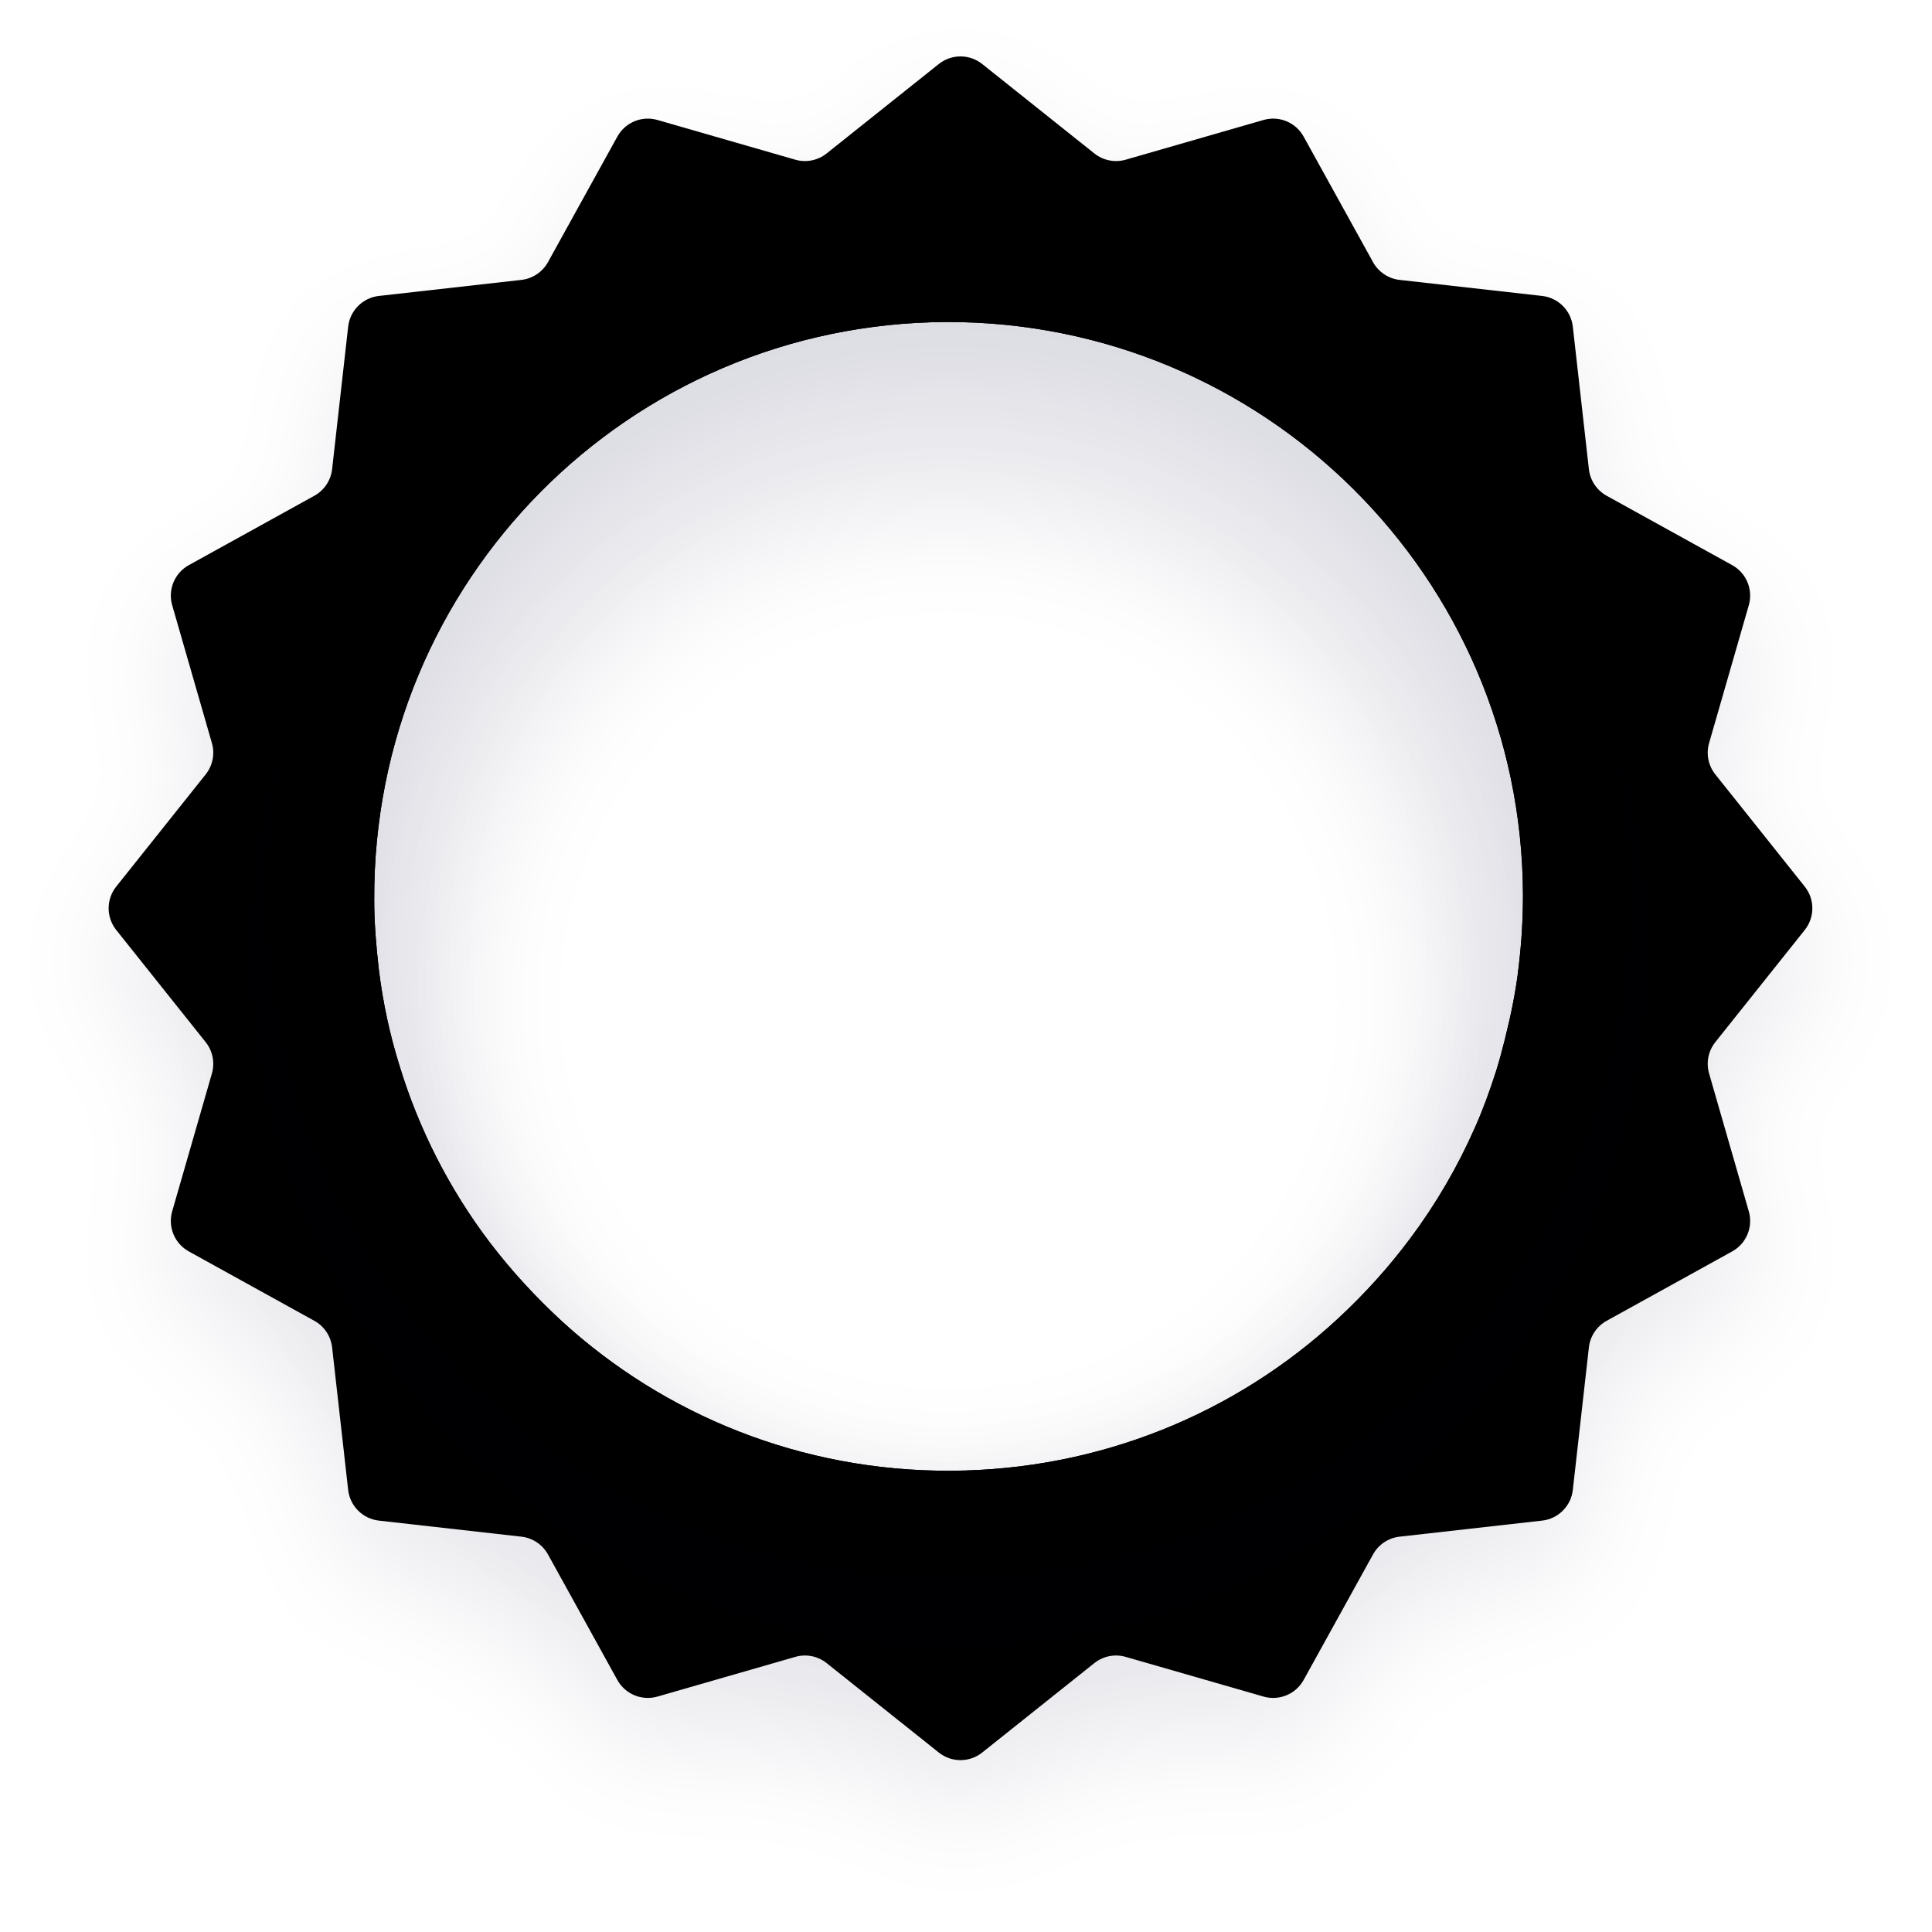
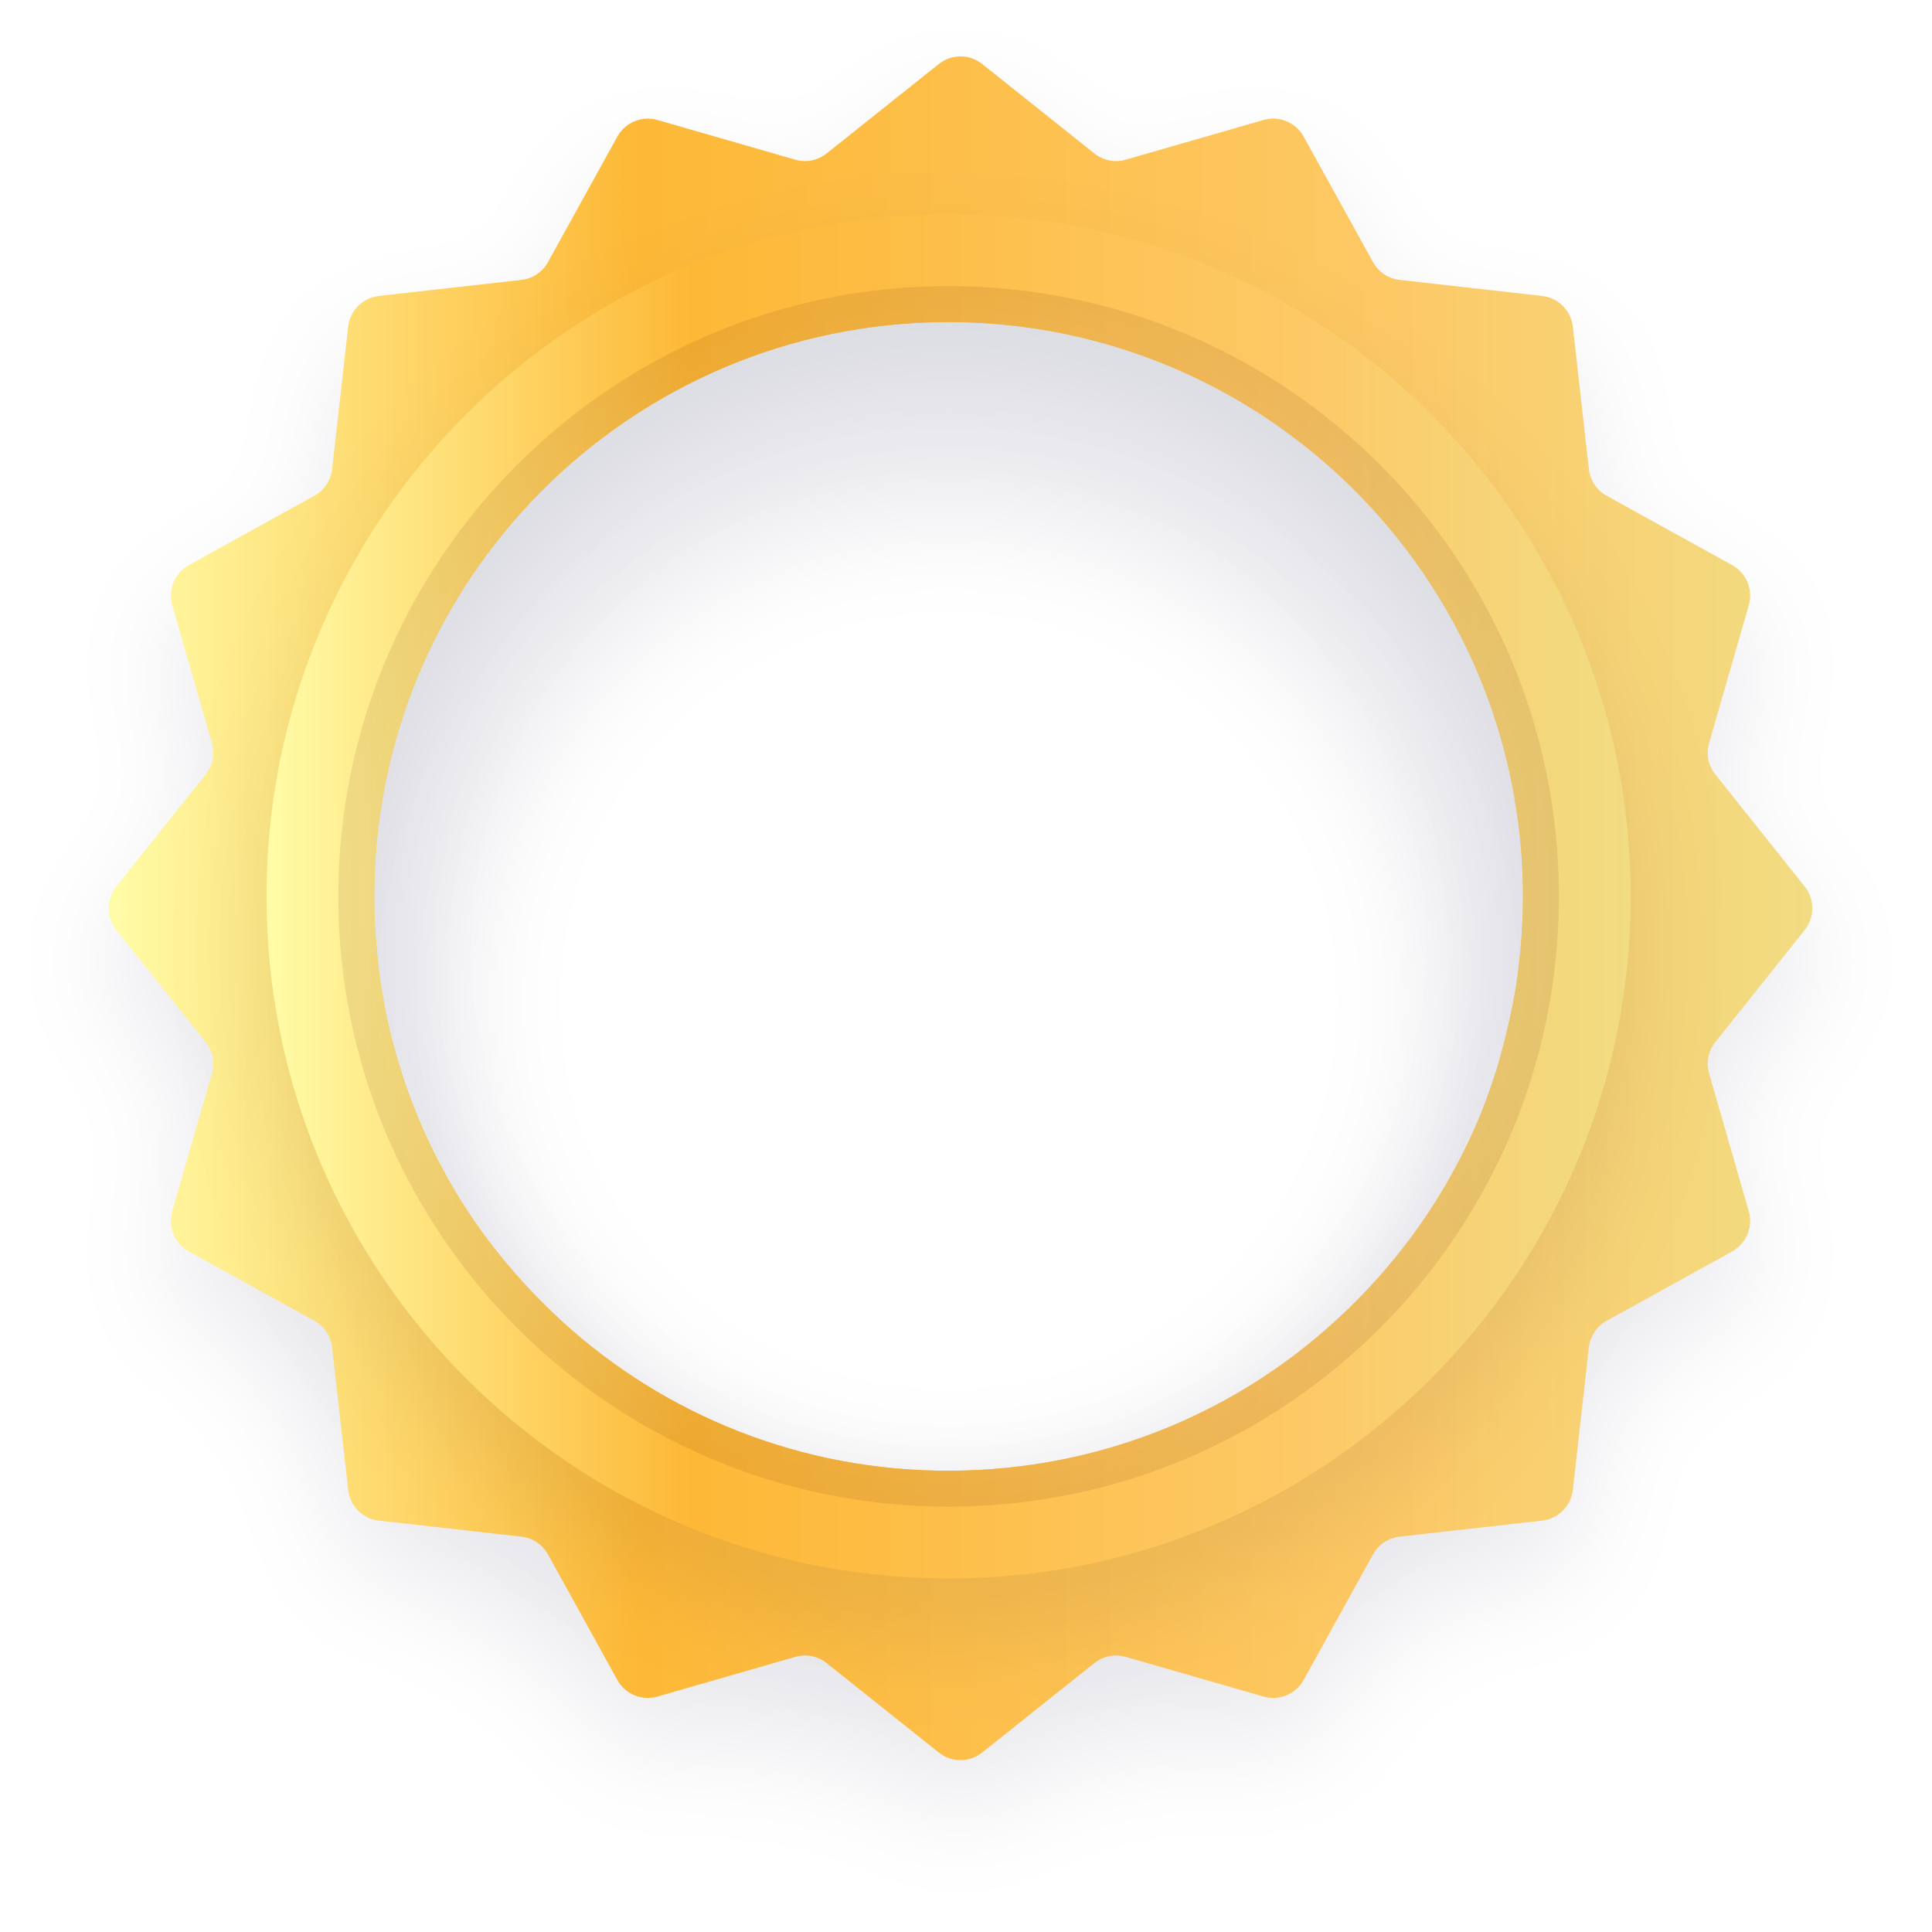
<svg xmlns="http://www.w3.org/2000/svg" width="111" height="111" viewBox="0 0 111 111" fill="none">
  <g filter="url(#filter0_d_243_8791)">
    <path fill-rule="evenodd" clip-rule="evenodd" d="M56.431 3.678C55.701 3.096 54.666 3.096 53.937 3.678L47.493 8.816C46.987 9.22 46.315 9.354 45.693 9.175L37.773 6.893C36.877 6.635 35.921 7.031 35.469 7.848L31.483 15.06C31.169 15.628 30.6 16.008 29.956 16.081L21.767 17.003C20.84 17.108 20.108 17.84 20.003 18.767L19.081 26.956C19.008 27.6 18.628 28.169 18.061 28.483L10.848 32.469C10.031 32.921 9.635 33.877 9.893 34.773L12.175 42.693C12.354 43.315 12.22 43.987 11.816 44.493L6.678 50.937C6.096 51.666 6.096 52.701 6.678 53.431L11.816 59.874C12.22 60.381 12.354 61.052 12.175 61.675L9.893 69.594C9.635 70.49 10.031 71.447 10.848 71.898L18.061 75.885C18.628 76.198 19.008 76.767 19.081 77.411L20.003 85.6C20.108 86.528 20.84 87.26 21.767 87.364L29.956 88.287C30.6 88.359 31.169 88.74 31.483 89.307L35.469 96.52C35.921 97.336 36.877 97.732 37.773 97.474L45.693 95.193C46.315 95.013 46.987 95.147 47.493 95.551L53.937 100.689C54.666 101.271 55.701 101.271 56.431 100.689L62.874 95.551C63.381 95.147 64.052 95.013 64.675 95.193L72.594 97.474C73.49 97.732 74.447 97.336 74.898 96.52L78.885 89.307C79.198 88.74 79.767 88.359 80.411 88.287L88.6 87.364C89.528 87.26 90.26 86.528 90.364 85.6L91.287 77.411C91.359 76.767 91.74 76.198 92.307 75.885L99.52 71.898C100.336 71.447 100.732 70.49 100.474 69.594L98.193 61.675C98.013 61.052 98.147 60.381 98.551 59.874L103.689 53.431C104.271 52.701 104.271 51.666 103.689 50.937L98.551 44.493C98.147 43.987 98.013 43.315 98.193 42.693L100.474 34.773C100.732 33.877 100.336 32.921 99.52 32.469L92.307 28.483C91.74 28.169 91.359 27.6 91.287 26.956L90.364 18.767C90.26 17.84 89.528 17.108 88.6 17.003L80.411 16.081C79.767 16.008 79.198 15.628 78.885 15.06L74.898 7.848C74.447 7.031 73.49 6.635 72.594 6.893L64.675 9.175C64.052 9.354 63.381 9.22 62.874 8.816L56.431 3.678ZM87.268 55.403C87.423 54.089 87.5 52.736 87.5 51.384C87.423 33.145 72.606 18.461 54.384 18.5C36.124 18.577 21.423 33.377 21.5 51.693C21.5 53.045 21.616 54.398 21.771 55.75C22.003 57.605 22.39 59.421 22.932 61.16C24.054 64.87 25.833 68.347 28.154 71.4C29.392 73.023 30.785 74.53 32.294 75.921C38.174 81.292 46.028 84.538 54.616 84.5C63.205 84.461 71.019 81.177 76.861 75.767C78.409 74.337 79.801 72.791 81.039 71.13C82.51 69.159 83.748 67.034 84.753 64.754C85.218 63.711 85.605 62.629 85.953 61.547C86.146 60.928 86.301 60.349 86.456 59.73C86.804 58.339 87.113 56.871 87.268 55.403Z" fill="url(#paint0_linear_243_8791)" />
    <g filter="url(#filter1_d_243_8791)">
      <path fill-rule="evenodd" clip-rule="evenodd" d="M93.688 51.5C93.688 73.143 76.143 90.688 54.5 90.688C32.857 90.688 15.312 73.143 15.312 51.5C15.312 29.857 32.857 12.312 54.5 12.312C76.143 12.312 93.688 29.857 93.688 51.5ZM87.268 55.403C87.423 54.089 87.5 52.736 87.5 51.384C87.423 33.145 72.606 18.461 54.384 18.5C36.124 18.577 21.423 33.377 21.5 51.693C21.5 53.045 21.616 54.398 21.771 55.75C22.003 57.605 22.39 59.421 22.932 61.16C24.054 64.87 25.833 68.347 28.154 71.4C29.392 73.023 30.785 74.53 32.294 75.921C38.174 81.292 46.028 84.538 54.616 84.5C63.205 84.461 71.019 81.177 76.861 75.767C78.409 74.337 79.801 72.791 81.039 71.13C82.51 69.159 83.748 67.034 84.753 64.754C85.218 63.711 85.605 62.629 85.953 61.547C86.146 60.928 86.301 60.349 86.456 59.73C86.804 58.339 87.113 56.871 87.268 55.403Z" fill="url(#paint1_linear_243_8791)" />
      <path fill-rule="evenodd" clip-rule="evenodd" d="M89.563 51.5C89.563 70.865 73.865 86.562 54.5 86.562C35.136 86.562 19.438 70.865 19.438 51.5C19.438 32.136 35.136 16.438 54.5 16.438C73.865 16.438 89.563 32.136 89.563 51.5ZM87.268 55.403C87.423 54.089 87.5 52.736 87.5 51.384C87.423 33.145 72.606 18.461 54.384 18.5C36.124 18.577 21.423 33.377 21.5 51.693C21.5 53.045 21.616 54.398 21.771 55.75C22.003 57.605 22.39 59.421 22.932 61.16C24.054 64.87 25.833 68.347 28.154 71.4C29.392 73.023 30.785 74.53 32.294 75.921C38.174 81.292 46.028 84.538 54.616 84.5C63.205 84.461 71.019 81.177 76.861 75.767C78.409 74.337 79.801 72.791 81.039 71.13C82.51 69.159 83.748 67.034 84.753 64.754C85.218 63.711 85.605 62.629 85.953 61.547C86.146 60.928 86.301 60.349 86.456 59.73C86.804 58.339 87.113 56.871 87.268 55.403Z" fill="url(#paint2_radial_243_8791)" fill-opacity="0.1" />
    </g>
  </g>
  <defs>
    <filter id="filter0_d_243_8791" x="-1" y="-1" width="111.125" height="111.125" filterUnits="userSpaceOnUse" color-interpolation-filters="sRGB">
      <feFlood flood-opacity="0" result="BackgroundImageFix" />
      <feColorMatrix in="SourceAlpha" type="matrix" values="0 0 0 0 0 0 0 0 0 0 0 0 0 0 0 0 0 0 127 0" result="hardAlpha" />
      <feOffset dy="3" />
      <feGaussianBlur stdDeviation="3" />
      <feColorMatrix type="matrix" values="0 0 0 0 0.004 0 0 0 0 0.02 0 0 0 0 0.2 0 0 0 0.08 0" />
      <feBlend mode="normal" in2="BackgroundImageFix" result="effect1_dropShadow_243_8791" />
      <feBlend mode="normal" in="SourceGraphic" in2="effect1_dropShadow_243_8791" result="shape" />
    </filter>
    <filter id="filter1_d_243_8791" x="9.312" y="9.312" width="90.375" height="90.375" filterUnits="userSpaceOnUse" color-interpolation-filters="sRGB">
      <feFlood flood-opacity="0" result="BackgroundImageFix" />
      <feColorMatrix in="SourceAlpha" type="matrix" values="0 0 0 0 0 0 0 0 0 0 0 0 0 0 0 0 0 0 127 0" result="hardAlpha" />
      <feOffset dy="3" />
      <feGaussianBlur stdDeviation="3" />
      <feColorMatrix type="matrix" values="0 0 0 0 0.004 0 0 0 0 0.02 0 0 0 0 0.2 0 0 0 0.08 0" />
      <feBlend mode="normal" in2="BackgroundImageFix" result="effect1_dropShadow_243_8791" />
      <feBlend mode="normal" in="SourceGraphic" in2="effect1_dropShadow_243_8791" result="shape" />
    </filter>
    <linearGradient id="paint0_linear_243_8791" x1="6.189" y1="52.167" x2="104.147" y2="52.167" gradientUnits="userSpaceOnUse">
-       <stop stopColor="#FFFCA8" />
-       <stop offset="0.312" stopColor="#FDB836" />
-       <stop offset="0.759" stopColor="#FDC966" />
-       <stop offset="1" stopColor="#F1DC83" />
+       <stop stop-color="#FFFCA8" />
+       <stop offset="0.312" stop-color="#FDB836" />
+       <stop offset="0.759" stop-color="#FDC966" />
+       <stop offset="1" stop-color="#F1DC83" />
    </linearGradient>
    <linearGradient id="paint1_linear_243_8791" x1="15.27" y1="51.487" x2="93.704" y2="51.487" gradientUnits="userSpaceOnUse">
-       <stop stopColor="#FFFCA8" />
-       <stop offset="0.312" stopColor="#FDB836" />
-       <stop offset="0.759" stopColor="#FDC966" />
-       <stop offset="1" stopColor="#F1DC83" />
+       <stop stop-color="#FFFCA8" />
+       <stop offset="0.312" stop-color="#FDB836" />
+       <stop offset="0.759" stop-color="#FDC966" />
+       <stop offset="1" stop-color="#F1DC83" />
    </linearGradient>
    <radialGradient id="paint2_radial_243_8791" cx="0" cy="0" r="1" gradientUnits="userSpaceOnUse" gradientTransform="translate(54.4825 51.4824) scale(35.0455 35.0454)">
-       <stop stopColor="white" stop-opacity="0" />
-       <stop offset="1" stopColor="#571600" />
+       <stop stop-color="white" stop-opacity="0" />
+       <stop offset="1" stop-color="#571600" />
    </radialGradient>
  </defs>
</svg>
